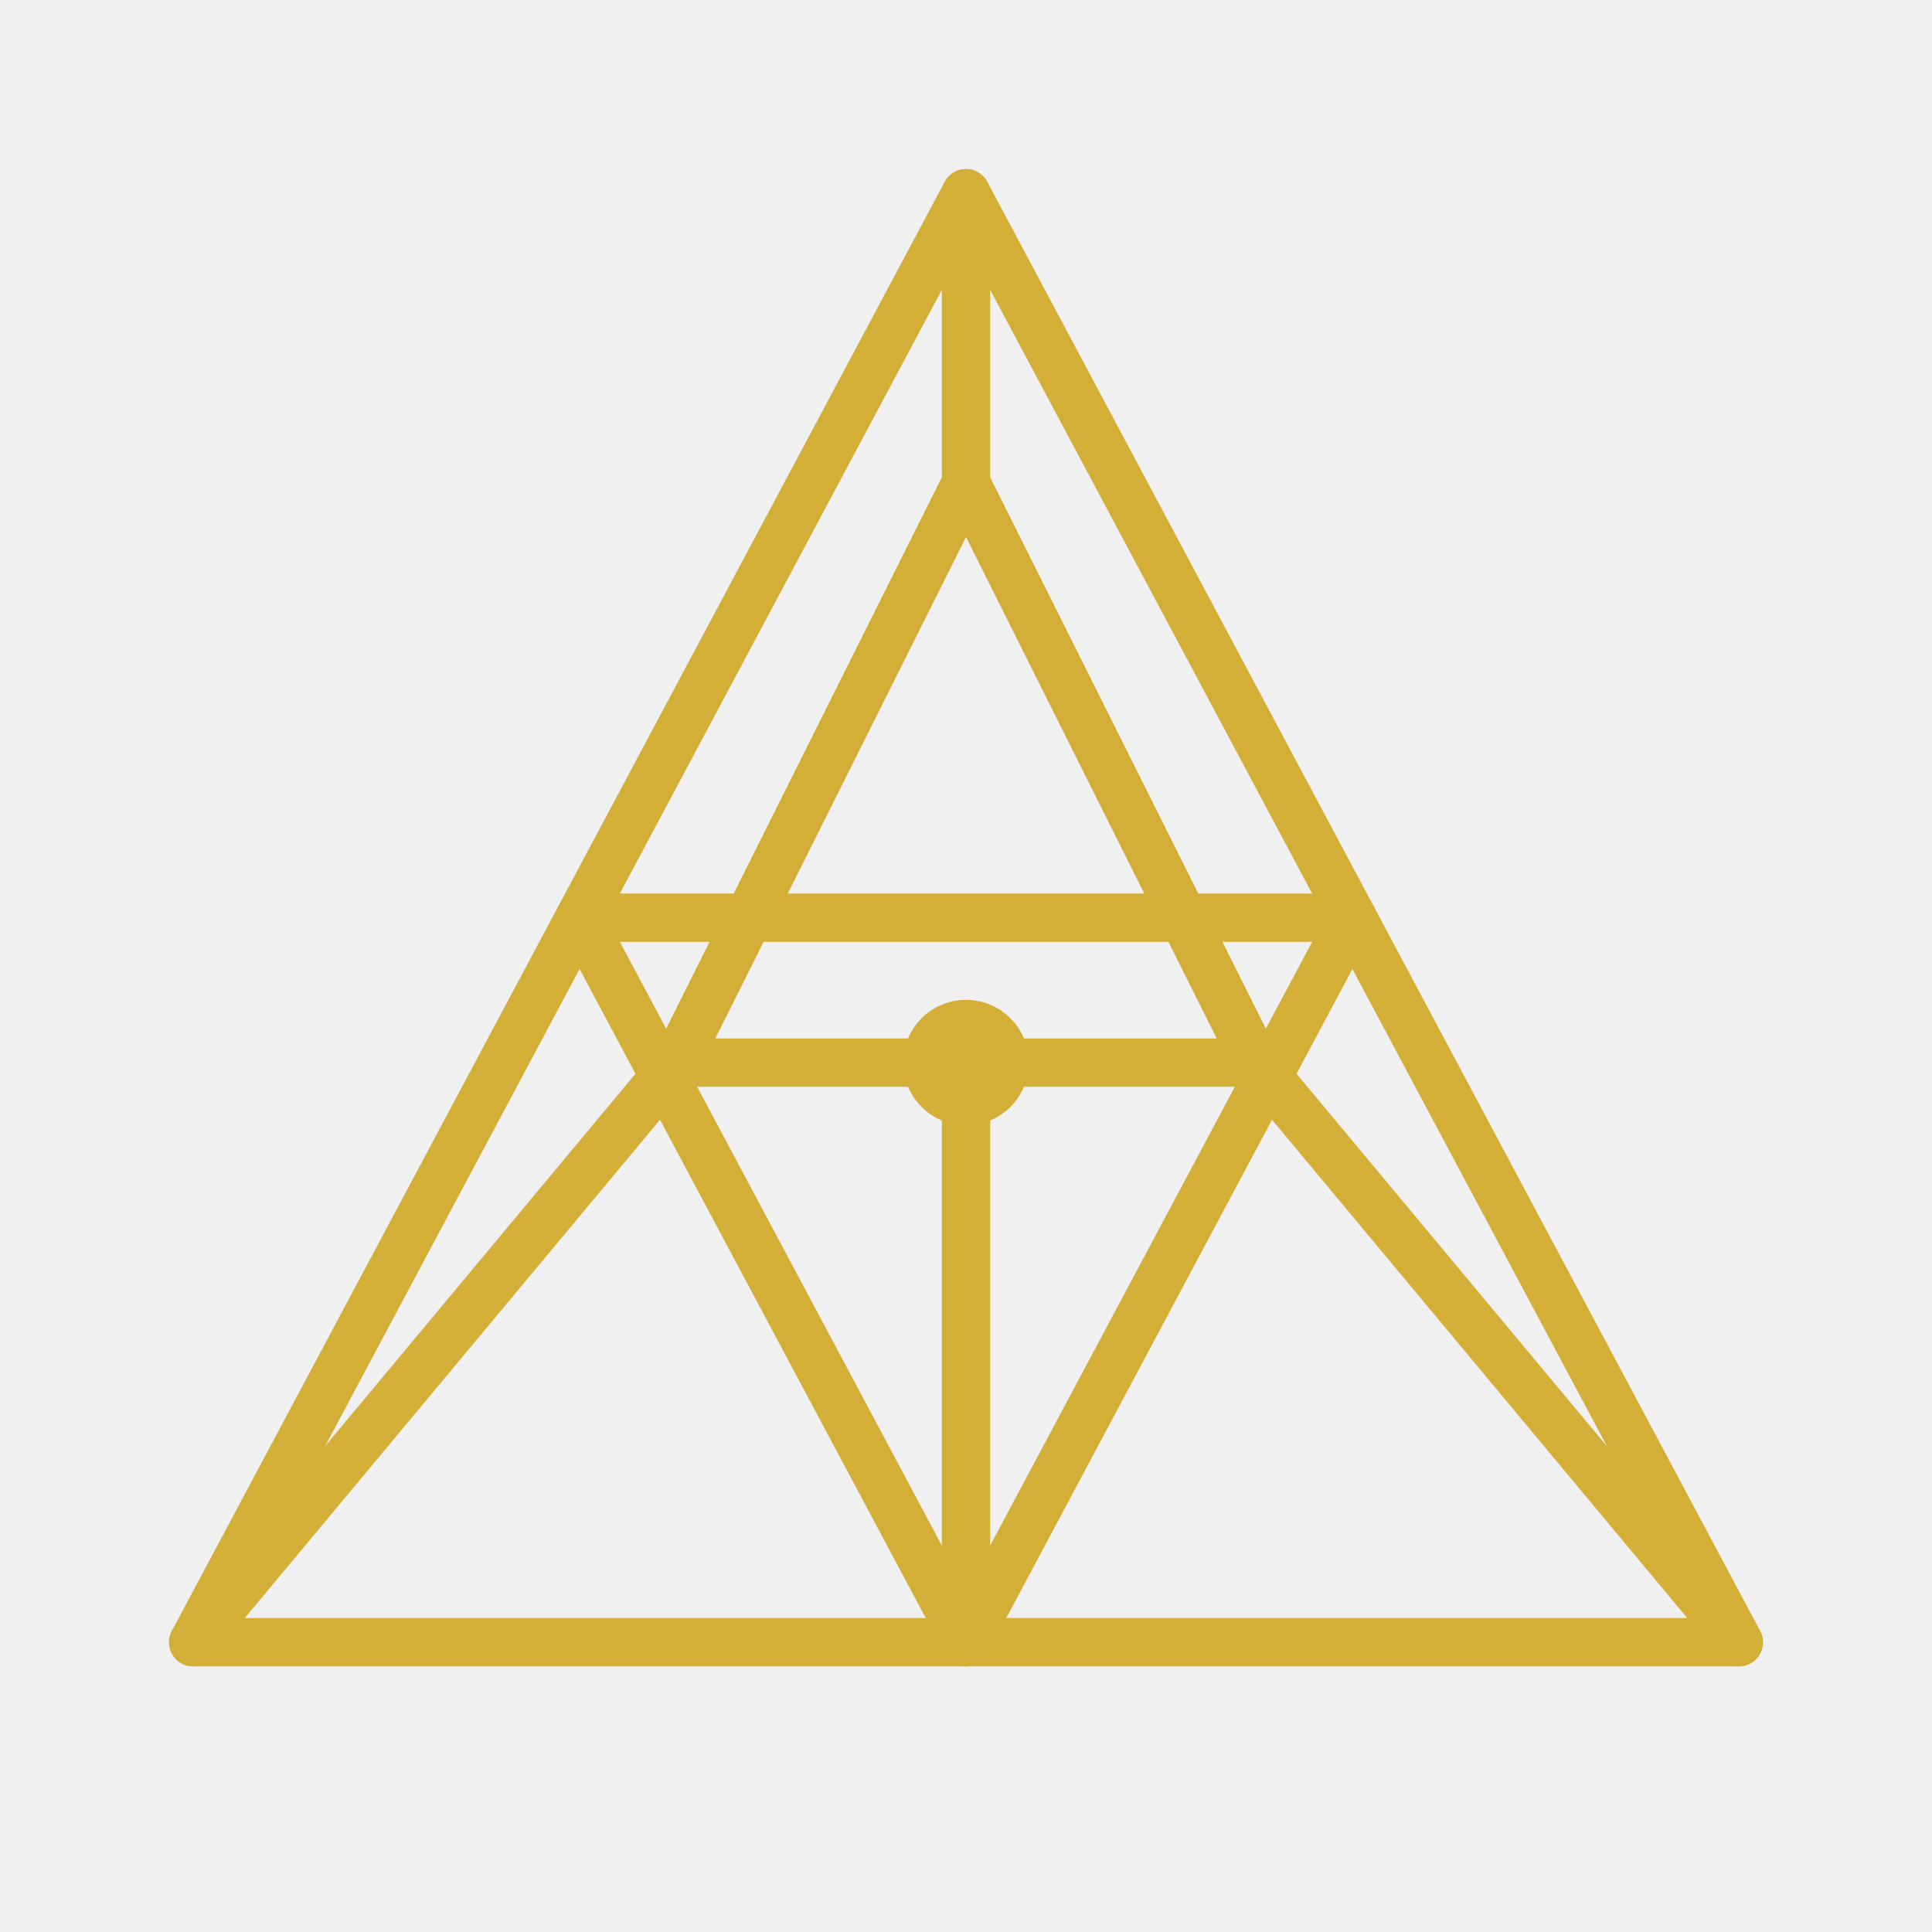
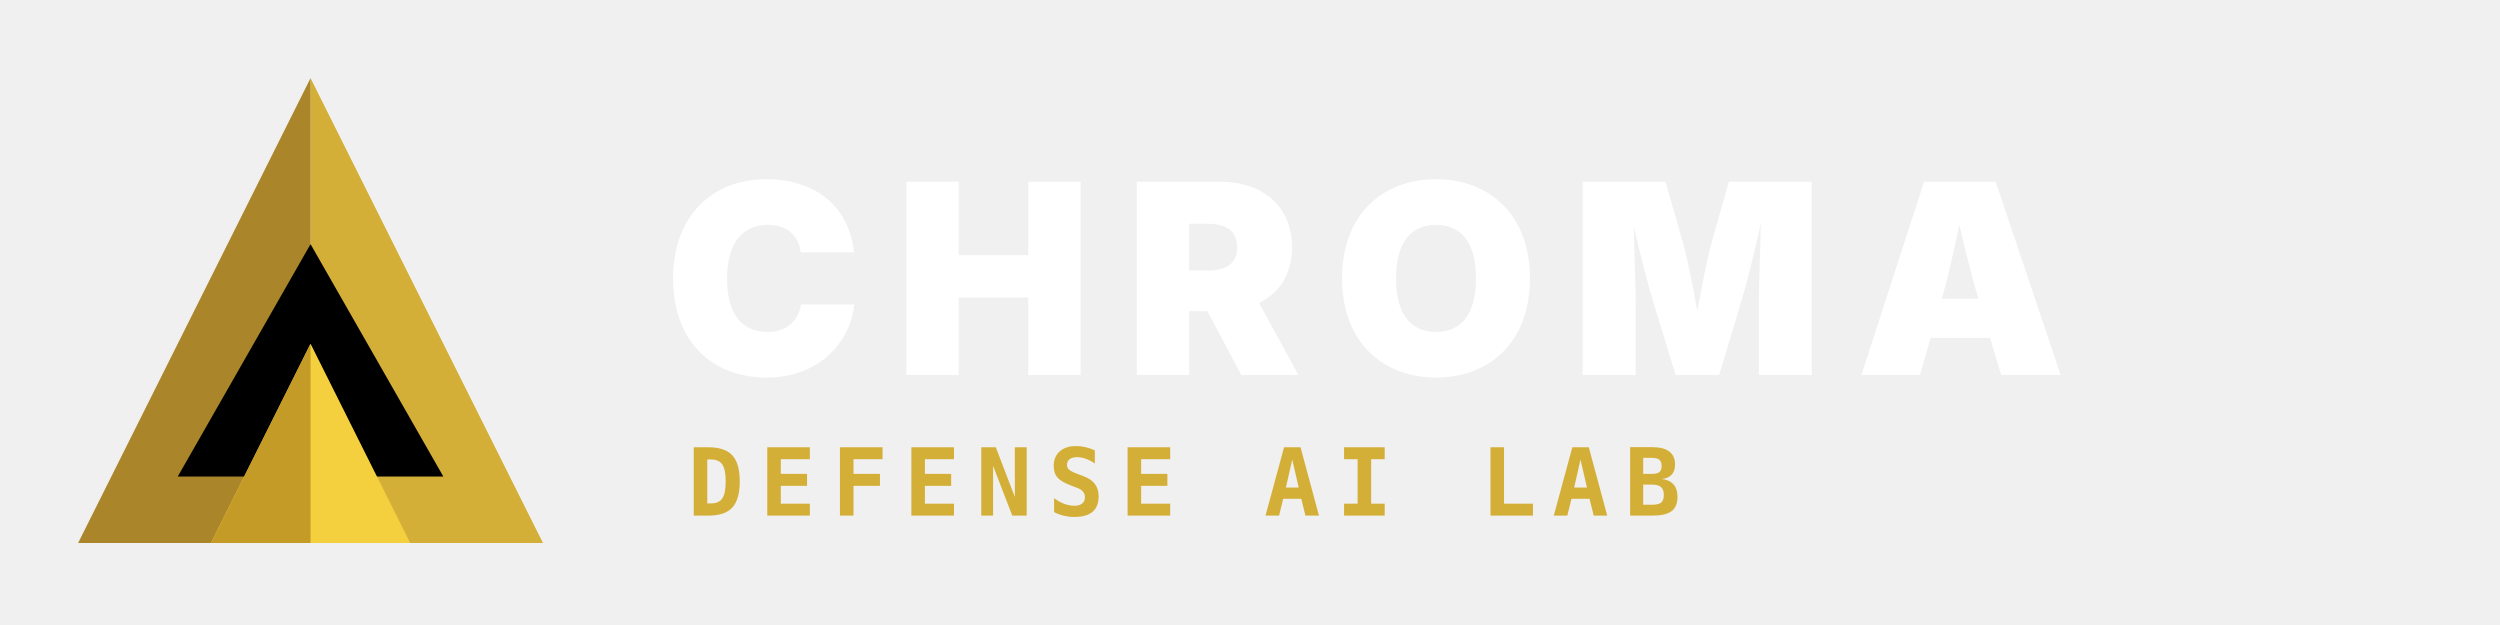
- <svg xmlns="http://www.w3.org/2000/svg" viewBox="0 0 100 100" fill="none" stroke="#D4AF37" stroke-width="2.5" stroke-linecap="round" stroke-linejoin="round">
-   <polygon points="50,10 90,85 10,85" />
-   <polygon points="30,47.5 70,47.5 50,85" />
-   <polygon points="50,25 65,55 35,55" />
-   <line x1="50" y1="85" x2="50" y2="55" />
-   <line x1="50" y1="10" x2="50" y2="25" />
-   <line x1="10" y1="85" x2="35" y2="55" />
-   <line x1="90" y1="85" x2="65" y2="55" />
-   <circle cx="50" cy="55" r="2" fill="#D4AF37" />
+ <svg xmlns="http://www.w3.org/2000/svg" viewBox="0 0 320 80" fill="none">
+   <g transform="translate(10, 10) scale(0.85)">
+     <polygon points="35,0 70,70 35,70" fill="#D4AF37" />
+     <polygon points="35,0 35,70 0,70" fill="#AA8529" />
+     <polygon points="35,25 55,60 15,60" fill="#000000" />
+     <polygon points="35,40 50,70 20,70" fill="#F4D03F" />
+     <polygon points="35,40 35,70 20,70" fill="#C59B27" />
+   </g>
+   <text x="85" y="48" font-family="Inter, sans-serif" font-weight="900" font-size="34" fill="#FFFFFF" letter-spacing="4">CHROMA</text>
+   <text x="88" y="66" font-family="JetBrains Mono, monospace" font-weight="700" font-size="12" fill="#D4AF37" letter-spacing="2">DEFENSE AI LAB</text>
</svg>
